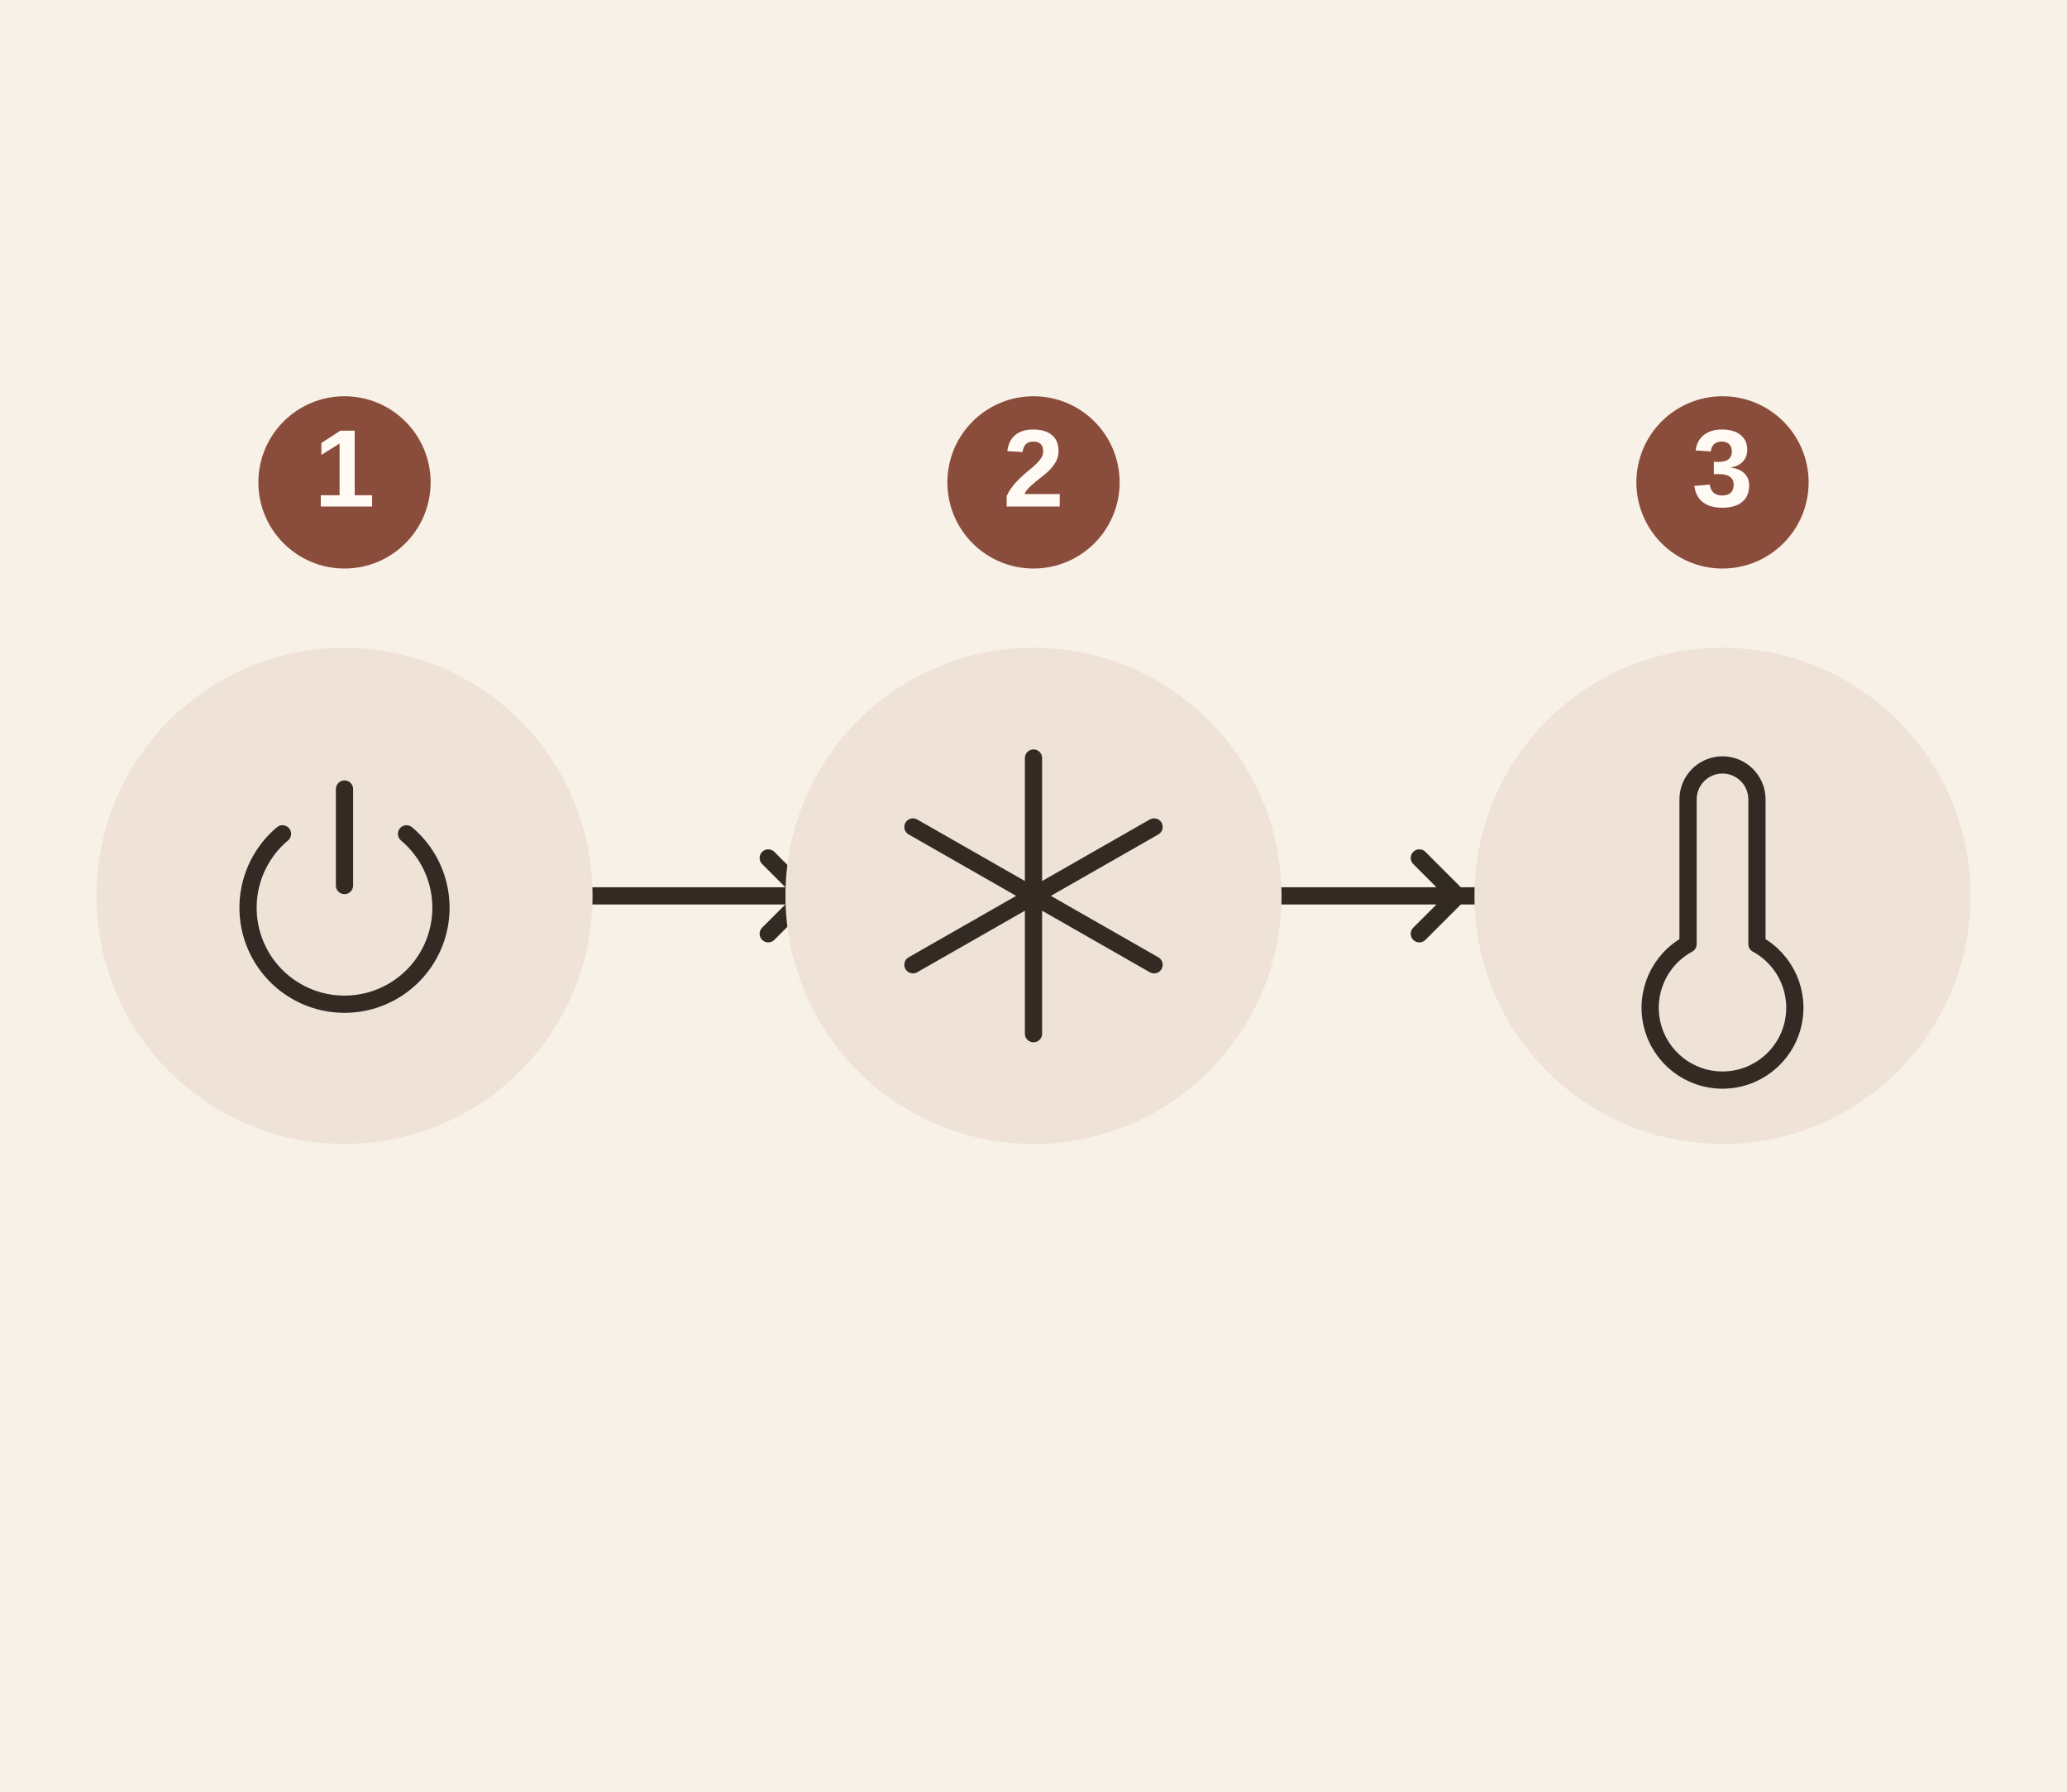
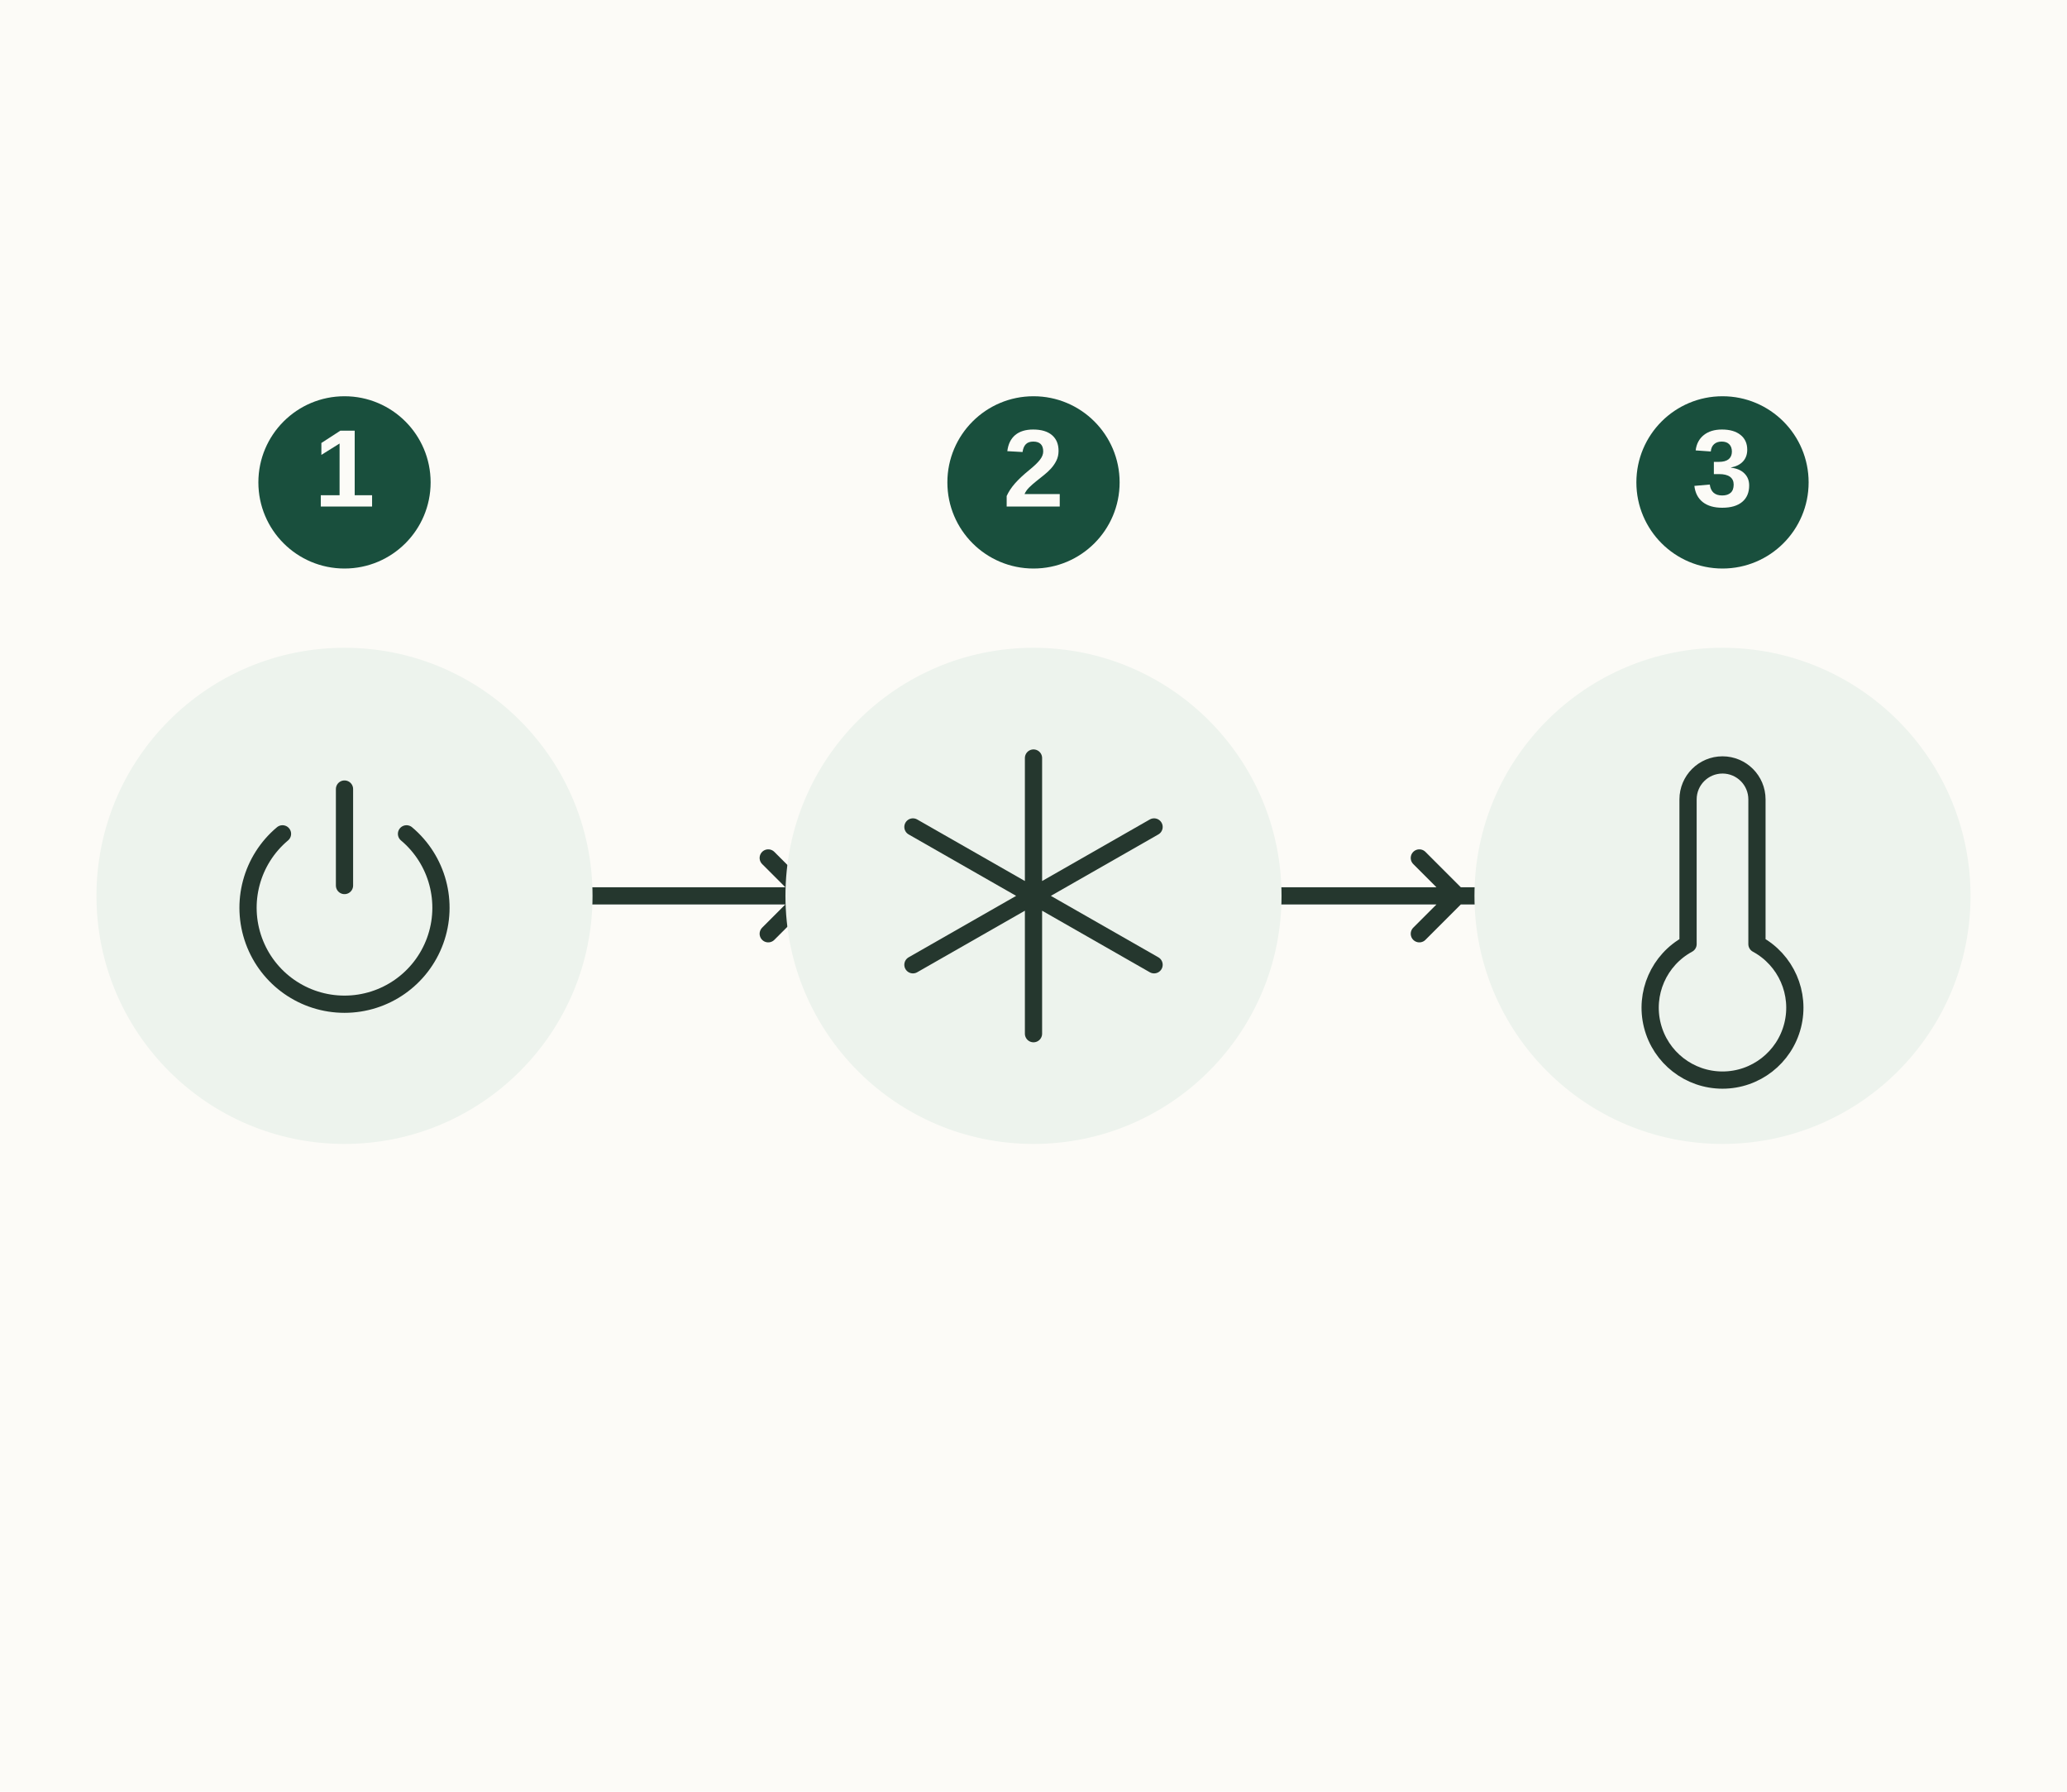
<svg xmlns="http://www.w3.org/2000/svg" viewBox="0 0 600 520" width="600" height="520">
-   <rect width="600" height="520" fill="#f7f1e8" />
-   <path d="M166 260h67m134 0h67m-211-11 11 11-11 11m189-22 11 11-11 11" fill="none" stroke="#332a24" stroke-width="5" stroke-linecap="round" stroke-linejoin="round" />
-   <circle cx="100" cy="260" r="72" fill="#efe3d8" />
+   <rect width="600" height="520" fill="#fcfbf7" />
+   <path d="M166 260h67m134 0h67m-211-11 11 11-11 11m189-22 11 11-11 11" fill="none" stroke="#25372e" stroke-width="5" stroke-linecap="round" stroke-linejoin="round" />
+   <circle cx="100" cy="260" r="72" fill="#edf3ed" />
  <g transform="translate(100 260)">
-     <g transform="translate(0 0) scale(1)" fill="none" stroke="#332a24" stroke-width="5" stroke-linecap="round" stroke-linejoin="round">
+     <g transform="translate(0 0) scale(1)" fill="none" stroke="#25372e" stroke-width="5" stroke-linecap="round" stroke-linejoin="round">
      <path d="M-18-18a28 28 0 1 0 36 0M0-31v28" />
    </g>
  </g>
-   <circle cx="100" cy="140" r="25" fill="#8b4d3b" />
-   <text x="100" y="147" text-anchor="middle" fill="#fffaf4" font-family="Arial,sans-serif" font-size="32" font-weight="700">1</text>
-   <circle cx="300" cy="260" r="72" fill="#efe3d8" />
+   <circle cx="100" cy="140" r="25" fill="#194f3d" />
+   <text x="100" y="147" text-anchor="middle" fill="#fcfbf7" font-family="Arial,sans-serif" font-size="32" font-weight="700">1</text>
+   <circle cx="300" cy="260" r="72" fill="#edf3ed" />
  <g transform="translate(300 260)">
-     <path d="M0-40v80M-35-20l70 40m-70 0 70-40" fill="none" stroke="#332a24" stroke-width="5" stroke-linecap="round" stroke-linejoin="round" />
+     <path d="M0-40v80M-35-20l70 40m-70 0 70-40" fill="none" stroke="#25372e" stroke-width="5" stroke-linecap="round" stroke-linejoin="round" />
  </g>
-   <circle cx="300" cy="140" r="25" fill="#8b4d3b" />
-   <text x="300" y="147" text-anchor="middle" fill="#fffaf4" font-family="Arial,sans-serif" font-size="32" font-weight="700">2</text>
-   <circle cx="500" cy="260" r="72" fill="#efe3d8" />
+   <circle cx="300" cy="140" r="25" fill="#194f3d" />
+   <text x="300" y="147" text-anchor="middle" fill="#fcfbf7" font-family="Arial,sans-serif" font-size="32" font-weight="700">2</text>
+   <circle cx="500" cy="260" r="72" fill="#edf3ed" />
  <g transform="translate(500 260)">
-     <path d="M-10 14v-42a10 10 0 0 1 20 0v42a21 21 0 1 1-20 0Z" fill="none" stroke="#332a24" stroke-width="5" stroke-linecap="round" stroke-linejoin="round" />
+     <path d="M-10 14v-42a10 10 0 0 1 20 0v42a21 21 0 1 1-20 0Z" fill="none" stroke="#25372e" stroke-width="5" stroke-linecap="round" stroke-linejoin="round" />
  </g>
-   <circle cx="500" cy="140" r="25" fill="#8b4d3b" />
-   <text x="500" y="147" text-anchor="middle" fill="#fffaf4" font-family="Arial,sans-serif" font-size="32" font-weight="700">3</text>
+   <circle cx="500" cy="140" r="25" fill="#194f3d" />
+   <text x="500" y="147" text-anchor="middle" fill="#fcfbf7" font-family="Arial,sans-serif" font-size="32" font-weight="700">3</text>
</svg>
